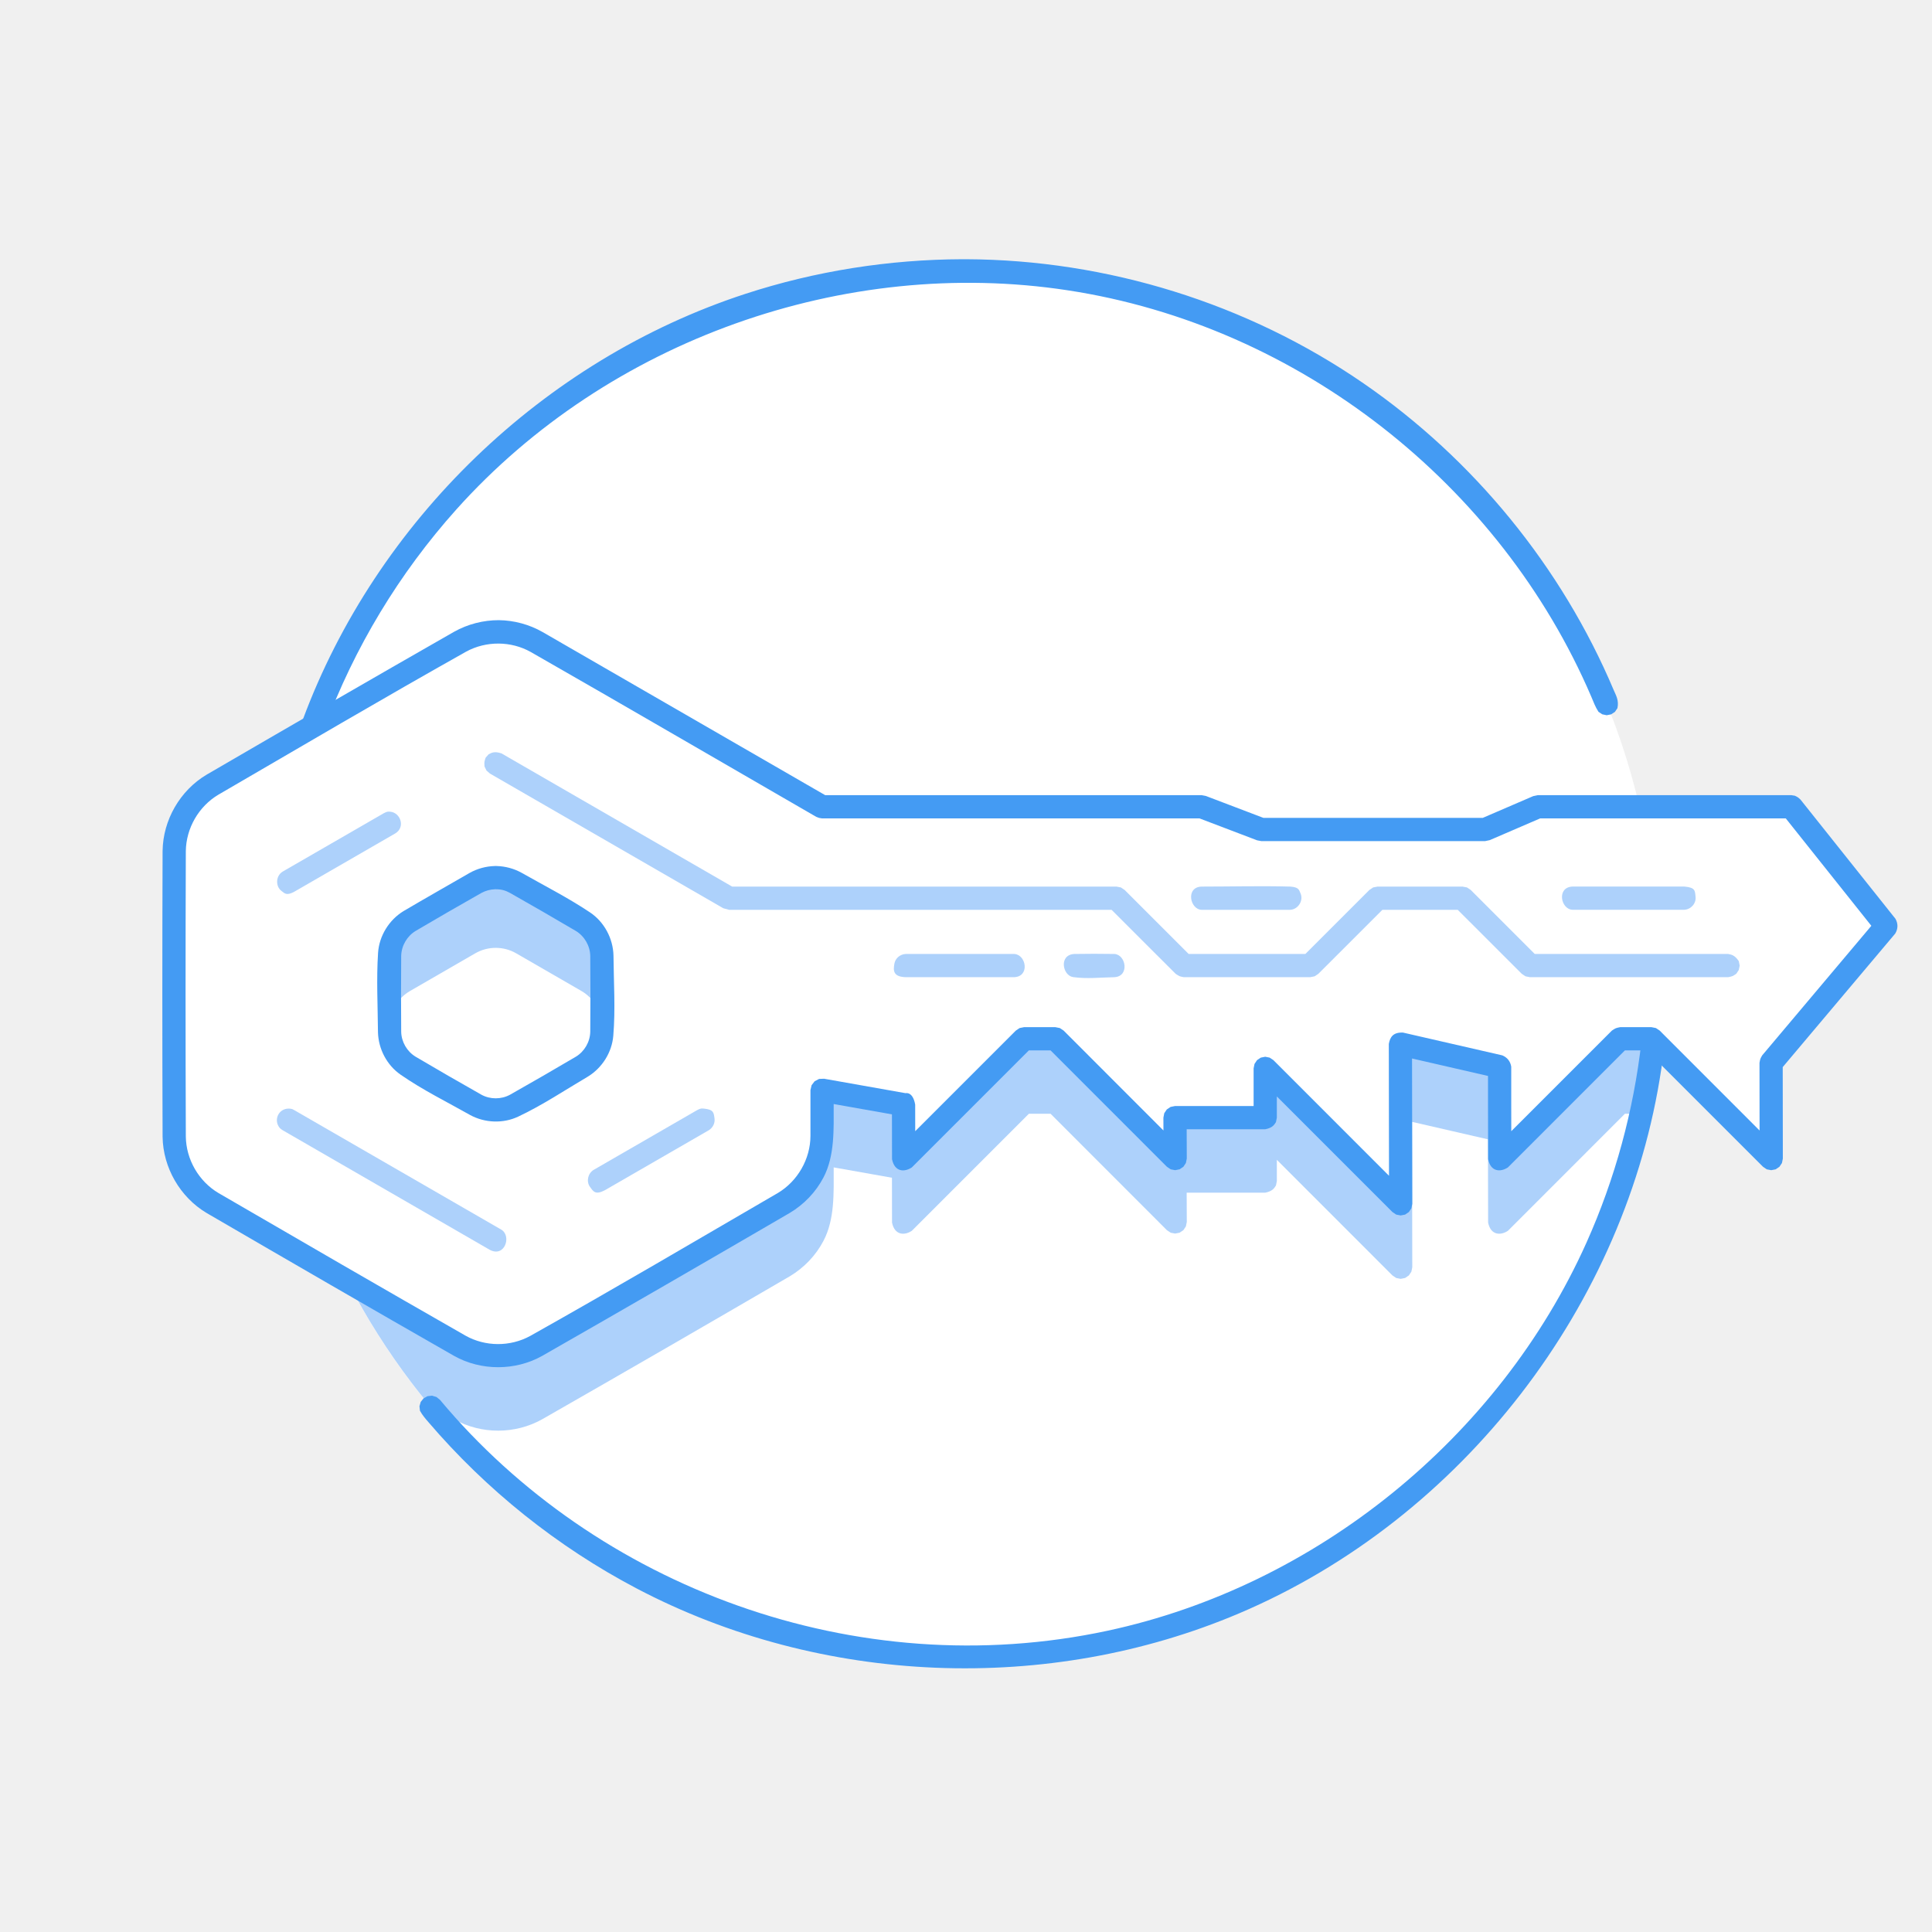
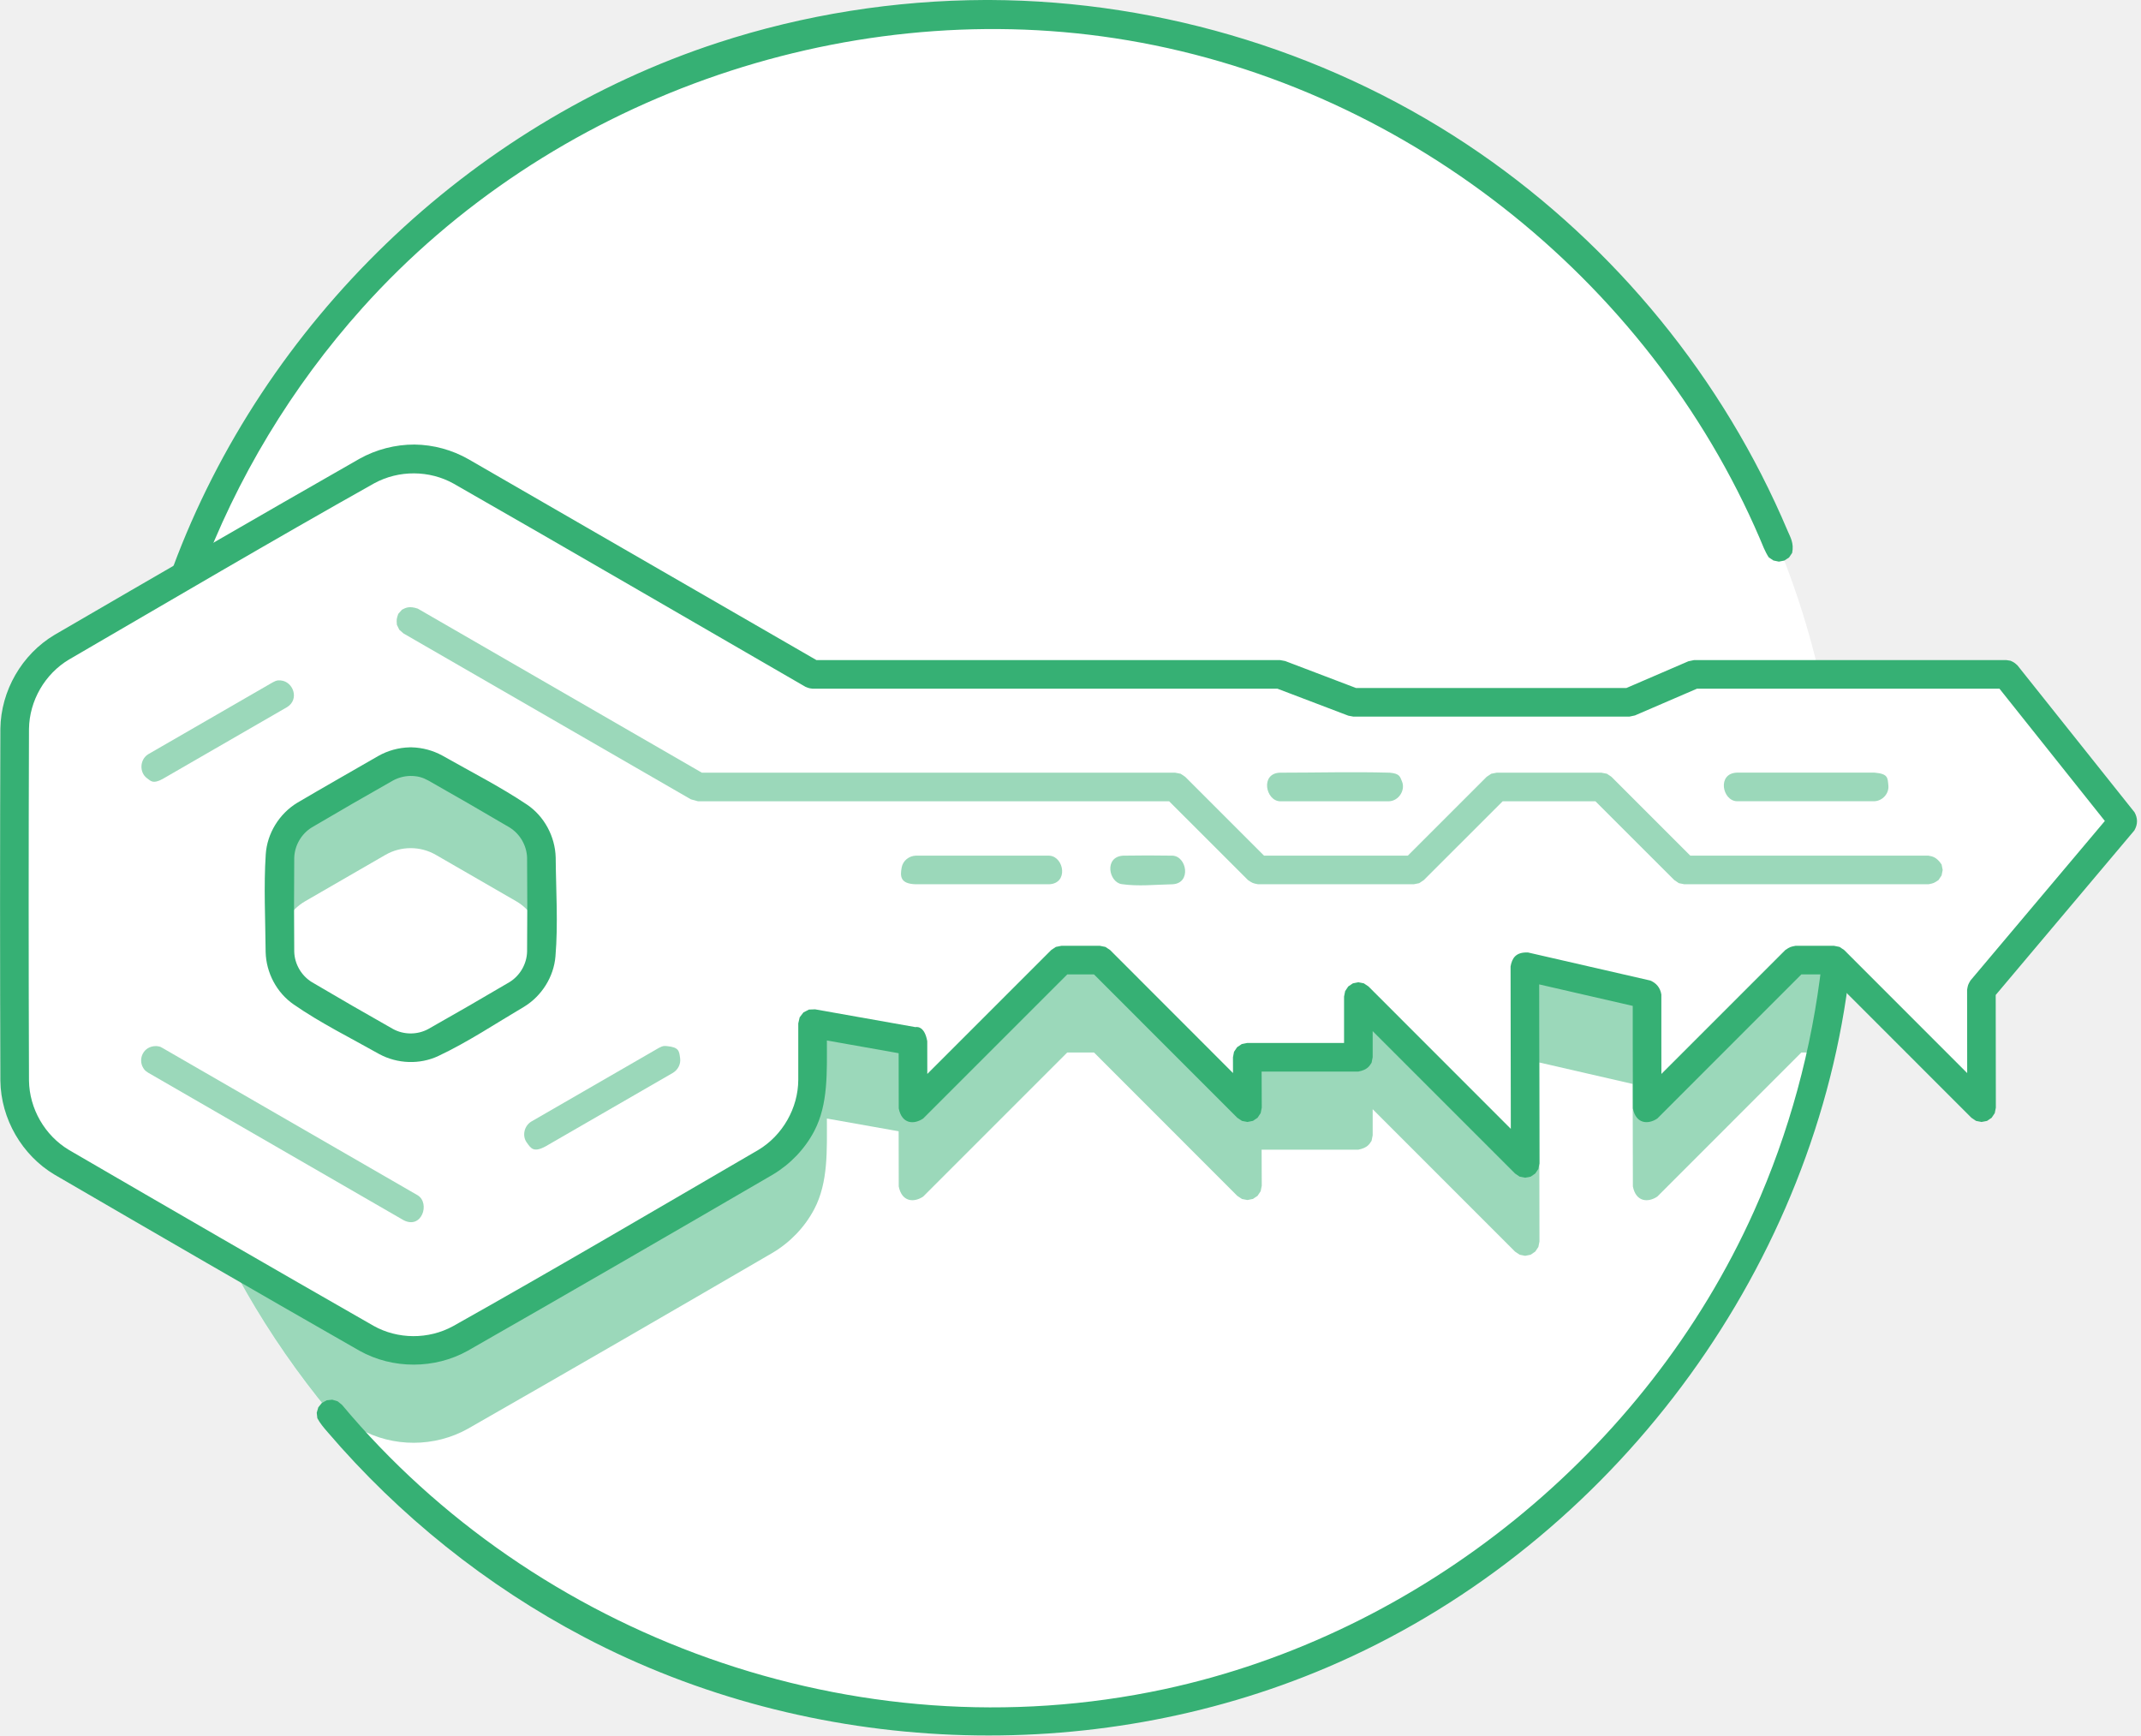
- <svg xmlns="http://www.w3.org/2000/svg" width="100%" height="100%" viewBox="0 0 499 499" version="1.1" xml:space="preserve" style="fill-rule:evenodd;clip-rule:evenodd;stroke-linejoin:round;stroke-miterlimit:1.414;">
-   <g transform="matrix(1,0,0,1,2161.61,-4048.22)">
-     <g transform="matrix(1,0,0,1,-6255.47,1233.85)">
-       <g transform="matrix(1,0,0,1,496.035,24.2777)">
+ <svg xmlns="http://www.w3.org/2000/svg" width="100%" height="100%" viewBox="0 0 449 364" version="1.1" xml:space="preserve" style="fill-rule:evenodd;clip-rule:evenodd;stroke-linejoin:round;stroke-miterlimit:1.414;">
+   <g transform="matrix(1,0,0,1,-1656.16,-459.491)">
+     <g transform="matrix(1,0,0,1,770.16,287.284)">
+       <g transform="matrix(1,0,0,1,-2753.74,-2684.84)">
        <g transform="matrix(1.2531,0,0,1.2531,-125.903,-723.876)">
          <circle cx="3170.33" cy="3002.95" r="142.903" style="fill:white;" />
        </g>
        <g>
          <g transform="matrix(1.38712,0,0,1.38712,-1405.1,-1179.48)">
            <path d="M3692.44,2981.18C3696.78,2978.67 3702.12,2978.67 3706.46,2981.18C3722.35,2990.35 3759.77,3011.95 3759.77,3011.95C3759.77,3011.95 3759.77,3055.16 3759.77,3073.51C3759.77,3078.52 3757.1,3083.15 3752.76,3085.65C3741.15,3092.35 3718.06,3105.68 3706.46,3112.39C3702.12,3114.89 3696.78,3114.89 3692.44,3112.39C3680.83,3105.68 3657.74,3092.35 3646.14,3085.65C3641.8,3083.15 3639.13,3078.52 3639.13,3073.51C3639.13,3060.11 3639.13,3033.45 3639.13,3020.05C3639.13,3015.04 3641.8,3010.41 3646.14,3007.91C3657.74,3001.21 3680.83,2987.88 3692.44,2981.18Z" style="fill:white;" />
          </g>
          <g transform="matrix(1.38712,0,0,1.38712,-1405.1,-1179.48)">
            <path d="M3692.44,2981.18C3696.78,2978.67 3702.12,2978.67 3706.46,2981.18C3722.35,2990.35 3759.77,3011.95 3759.77,3011.95C3759.77,3011.95 3759.77,3055.16 3759.77,3073.51C3759.77,3078.52 3757.1,3083.15 3752.76,3085.65C3741.15,3092.35 3718.06,3105.68 3706.46,3112.39C3702.12,3114.89 3696.78,3114.89 3692.44,3112.39C3680.83,3105.68 3657.74,3092.35 3646.14,3085.65C3641.8,3083.15 3639.13,3078.52 3639.13,3073.51C3639.13,3060.11 3639.13,3033.45 3639.13,3020.05C3639.13,3015.04 3641.8,3010.41 3646.14,3007.91C3657.74,3001.21 3680.83,2987.88 3692.44,2981.18Z" style="fill:white;" />
          </g>
-           <path d="M3673.63,2993.52C3687.44,2985.52 3701.27,2977.55 3715.12,2969.63C3718.64,2967.66 3722.67,2966.63 3726.67,2966.64C3730.63,2966.68 3734.57,2967.76 3738.01,2969.73L3810.96,3011.84L3908.19,3011.84L3909.26,3012.04L3924.13,3017.7L3980.81,3017.7L3993.82,3012.09L3995.01,3011.84L4023.84,3011.84C4025.2,3020.74 4025.91,3029.84 4025.91,3039.11C4025.91,3052.38 4024.46,3065.32 4021.72,3077.76L4017.51,3077.76L3987.3,3107.98C3985.37,3109.27 3982.83,3109.13 3982.18,3105.86L3982.15,3091.77L3982.15,3084.36L3962.53,3079.85L3962.59,3117.39L3962.36,3118.54L3961.71,3119.51L3960.74,3120.17L3959.59,3120.4L3958.44,3120.17L3957.47,3119.52L3927.61,3089.65L3927.61,3095.14L3927.38,3096.28C3926.94,3096.94 3926.56,3097.75 3924.61,3098.14L3904.32,3098.14L3904.35,3105.7L3904.12,3106.85L3903.47,3107.82L3902.5,3108.47L3901.35,3108.7L3900.2,3108.48L3899.22,3107.83L3869.17,3077.76L3863.56,3077.76L3833.34,3107.98C3831.41,3109.27 3828.88,3109.13 3828.22,3105.86L3828.2,3094.28L3813.15,3091.61C3813.15,3098.25 3813.46,3104.98 3810.51,3110.59C3808.53,3114.37 3805.48,3117.55 3801.79,3119.75C3780.52,3132.13 3759.22,3144.46 3737.85,3156.67C3730.94,3160.54 3722.18,3160.63 3715.12,3156.67C3712.97,3155.44 3710.81,3154.2 3708.66,3152.97C3683.12,3122.01 3667.77,3082.34 3667.77,3039.11C3667.77,3023.36 3669.81,3008.08 3673.63,2993.52Z" style="fill:rgb(173,209,251);" />
+           <path d="M3673.63,2993.52C3687.44,2985.52 3701.27,2977.55 3715.12,2969.63C3718.64,2967.66 3722.67,2966.63 3726.67,2966.64C3730.63,2966.68 3734.57,2967.76 3738.01,2969.73L3810.96,3011.84L3908.19,3011.84L3909.26,3012.04L3924.13,3017.7L3980.81,3017.7L3993.82,3012.09L3995.01,3011.84L4023.84,3011.84C4025.2,3020.74 4025.91,3029.84 4025.91,3039.11C4025.91,3052.38 4024.46,3065.32 4021.72,3077.76L4017.51,3077.76L3987.3,3107.98C3985.37,3109.27 3982.83,3109.13 3982.18,3105.86L3982.15,3091.77L3982.15,3084.36L3962.53,3079.85L3962.59,3117.39L3962.36,3118.54L3961.71,3119.51L3960.74,3120.17L3959.59,3120.4L3958.44,3120.17L3957.47,3119.52L3927.61,3089.65L3927.61,3095.14L3927.38,3096.28C3926.94,3096.94 3926.56,3097.75 3924.61,3098.14L3904.32,3098.14L3904.35,3105.7L3904.12,3106.85L3903.47,3107.82L3902.5,3108.47L3901.35,3108.7L3900.2,3108.48L3899.22,3107.83L3869.17,3077.76L3863.56,3077.76L3833.34,3107.98C3831.41,3109.27 3828.88,3109.13 3828.22,3105.86L3828.2,3094.28L3813.15,3091.61C3813.15,3098.25 3813.46,3104.98 3810.51,3110.59C3808.53,3114.37 3805.48,3117.55 3801.79,3119.75C3780.52,3132.13 3759.22,3144.46 3737.85,3156.67C3730.94,3160.54 3722.18,3160.63 3715.12,3156.67C3712.97,3155.44 3710.81,3154.2 3708.66,3152.97C3683.12,3122.01 3667.77,3082.34 3667.77,3039.11C3667.77,3023.36 3669.81,3008.08 3673.63,2993.52Z" style="fill:rgb(155,216,186);" />
          <path d="M3810.15,3071.66L3810.15,3083.51C3810.15,3090.67 3806.33,3097.29 3800.12,3100.88C3784.03,3110.17 3752.61,3128.31 3736.51,3137.6C3730.31,3141.19 3722.66,3141.19 3716.45,3137.6C3700.36,3128.31 3668.94,3110.17 3652.84,3100.88C3646.64,3097.29 3642.82,3090.67 3642.82,3083.51C3642.82,3064.92 3642.82,3028.64 3642.82,3010.05C3642.82,3002.89 3646.64,2996.27 3652.84,2992.68C3668.94,2983.39 3700.36,2965.25 3716.45,2955.96C3722.66,2952.37 3730.31,2952.37 3736.51,2955.96L3810.15,2998.47L3908.19,2998.47L3923.58,3004.33L3981.43,3004.33L3995.01,2998.47L4060.5,2998.47L4085.04,3029.27L4055.27,3064.6L4055.3,3089.33L4024.37,3058.39L4016.27,3058.39L3985.18,3089.49L3985.15,3075.39L3985.15,3065.6L3959.53,3059.72L3959.59,3101.03L3924.61,3066.03L3924.61,3078.76L3901.31,3078.76L3901.35,3089.33L3870.41,3058.39L3862.32,3058.39L3831.22,3089.49L3831.2,3075.39L3810.15,3071.66Z" style="fill:white;" />
-           <path d="M3698.45,3055.23L3698.45,3037.09C3698.45,3033.29 3700.47,3029.78 3703.76,3027.89C3708.6,3025.09 3715.71,3020.99 3720.55,3018.19C3723.84,3016.29 3727.89,3016.29 3731.17,3018.19C3736.01,3020.99 3743.12,3025.09 3747.97,3027.89C3751.25,3029.78 3753.28,3033.29 3753.28,3037.09L3753.28,3055.23C3753.28,3051.43 3751.25,3047.92 3747.97,3046.03C3743.12,3043.23 3736.01,3039.13 3731.17,3036.33C3727.89,3034.43 3723.84,3034.43 3720.55,3036.33C3715.71,3039.13 3708.6,3043.23 3703.76,3046.03C3700.47,3047.92 3698.45,3051.43 3698.45,3055.23Z" style="fill:rgb(173,209,251);" />
+           <path d="M3698.45,3055.23L3698.45,3037.09C3698.45,3033.29 3700.47,3029.78 3703.76,3027.89C3708.6,3025.09 3715.71,3020.99 3720.55,3018.19C3723.84,3016.29 3727.89,3016.29 3731.17,3018.19C3736.01,3020.99 3743.12,3025.09 3747.97,3027.89C3751.25,3029.78 3753.28,3033.29 3753.28,3037.09L3753.28,3055.23C3753.28,3051.43 3751.25,3047.92 3747.97,3046.03C3743.12,3043.23 3736.01,3039.13 3731.17,3036.33C3727.89,3034.43 3723.84,3034.43 3720.55,3036.33C3715.71,3039.13 3708.6,3043.23 3703.76,3046.03C3700.47,3047.92 3698.45,3051.43 3698.45,3055.23Z" style="fill:rgb(155,216,186);" />
          <g transform="matrix(1.2531,0,0,1.2531,-125.903,-723.876)">
            <path d="M3170.8,2857.65C3215.27,2857.85 3259.19,2879.64 3286.22,2915.34C3313.56,2951.44 3322.8,3000.61 3309.48,3044.85C3297.17,3085.75 3265.89,3120.44 3226.46,3136.99C3184.53,3154.58 3134.25,3151.05 3095.01,3127.19C3048.68,3099.03 3019.87,3044.41 3025.83,2987.64C3031.65,2932.23 3071.63,2881.84 3126.29,2864.45C3140.66,2859.88 3155.66,2857.63 3170.8,2857.65ZM3169.88,2862.44C3126.33,2862.64 3083.41,2884.16 3057.25,2919.58C3031.81,2954.01 3023.21,3000.34 3035.39,3042.23C3047.02,3082.18 3077.36,3116.34 3116.06,3132.57C3157.62,3150.01 3207.35,3145.96 3245.68,3121.53C3284.83,3096.59 3310.39,3051.7 3310.83,3004.31C3311.26,2958.43 3287.99,2913.23 3249.57,2886.92C3226.71,2871.27 3199.55,2862.67 3171.24,2862.44C3170.78,2862.44 3170.33,2862.44 3169.88,2862.44Z" style="fill:none;" />
          </g>
          <g transform="matrix(1.38712,0,0,1.38712,-1405.1,-1179.48)">
-             <path d="M3699.58,2977.14C3702.36,2977.17 3705.12,2977.92 3707.53,2979.3L3760.85,3010.08C3761.87,3010.78 3761.87,3011.2 3761.93,3011.95C3761.93,3032.52 3762,3053.08 3761.93,3073.65C3761.86,3079.23 3758.78,3084.59 3753.96,3087.45C3738.48,3096.47 3722.97,3105.44 3707.42,3114.32C3702.57,3117.05 3696.37,3117.07 3691.48,3114.32C3675.93,3105.44 3660.42,3096.47 3644.94,3087.45C3640.16,3084.61 3637.04,3079.26 3636.97,3073.65C3636.9,3055.74 3636.9,3037.82 3636.97,3019.91C3637.04,3014.35 3640.11,3008.97 3644.94,3006.1C3660.42,2997.09 3675.94,2988.15 3691.48,2979.24C3693.95,2977.85 3696.76,2977.12 3699.58,2977.14ZM3699.35,2981.46C3697.35,2981.48 3695.36,2982.02 3693.61,2983C3678.09,2991.9 3662.59,3000.83 3647.13,3009.83C3643.64,3011.91 3641.35,3015.8 3641.29,3019.95C3641.23,3037.87 3641.07,3055.79 3641.29,3073.71C3641.38,3077.75 3643.65,3081.65 3647.13,3083.73C3662.59,3092.73 3678.08,3101.69 3693.61,3110.56C3697.16,3112.56 3701.72,3112.57 3705.29,3110.56C3720.82,3101.69 3736.3,3092.73 3751.76,3083.73C3755.28,3081.64 3757.55,3077.69 3757.6,3073.61C3757.6,3073.61 3757.61,3013.2 3757.61,3013.2C3740.17,3003.14 3722.76,2993.02 3705.29,2983C3703.48,2981.99 3701.43,2981.45 3699.35,2981.46Z" style="fill:none;" />
+             <path d="M3699.58,2977.14C3702.36,2977.17 3705.12,2977.92 3707.53,2979.3L3760.85,3010.08C3761.87,3010.78 3761.87,3011.2 3761.93,3011.95C3761.93,3032.52 3762,3053.08 3761.93,3073.65C3761.86,3079.23 3758.78,3084.59 3753.96,3087.45C3738.48,3096.47 3722.97,3105.44 3707.42,3114.32C3702.57,3117.05 3696.37,3117.07 3691.48,3114.32C3675.93,3105.44 3660.42,3096.47 3644.94,3087.45C3640.16,3084.61 3637.04,3079.26 3636.97,3073.65C3636.9,3055.74 3636.9,3037.82 3636.97,3019.91C3637.04,3014.35 3640.11,3008.97 3644.94,3006.1C3660.42,2997.09 3675.94,2988.15 3691.48,2979.24C3693.95,2977.85 3696.76,2977.12 3699.58,2977.14ZM3699.35,2981.46C3697.35,2981.48 3695.36,2982.02 3693.61,2983C3678.09,2991.9 3662.59,3000.83 3647.13,3009.83C3643.64,3011.91 3641.35,3015.8 3641.29,3019.95C3641.23,3037.87 3641.07,3055.79 3641.29,3073.71C3641.38,3077.75 3643.65,3081.65 3647.13,3083.73C3662.59,3092.73 3678.08,3101.69 3693.61,3110.56C3697.16,3112.56 3701.72,3112.57 3705.29,3110.56C3720.82,3101.69 3736.3,3092.73 3751.76,3083.73C3755.28,3081.64 3757.55,3077.69 3757.6,3073.61L3757.61,3013.2C3740.17,3003.14 3722.76,2993.02 3705.29,2983C3703.48,2981.99 3701.43,2981.45 3699.35,2981.46Z" style="fill:none;" />
          </g>
          <g transform="matrix(1.38712,0,0,1.38712,-1405.1,-1179.48)">
-             <path d="M3699.58,2977.14C3702.36,2977.17 3705.12,2977.92 3707.53,2979.3L3760.85,3010.08C3761.87,3010.78 3761.87,3011.2 3761.93,3011.95C3761.93,3032.52 3762,3053.08 3761.93,3073.65C3761.86,3079.23 3758.78,3084.59 3753.96,3087.45C3738.48,3096.47 3722.97,3105.44 3707.42,3114.32C3702.57,3117.05 3696.37,3117.07 3691.48,3114.32C3675.93,3105.44 3660.42,3096.47 3644.94,3087.45C3640.16,3084.61 3637.04,3079.26 3636.97,3073.65C3636.9,3055.74 3636.9,3037.82 3636.97,3019.91C3637.04,3014.35 3640.11,3008.97 3644.94,3006.1C3660.42,2997.09 3675.94,2988.15 3691.48,2979.24C3693.95,2977.85 3696.76,2977.12 3699.58,2977.14ZM3699.35,2981.46C3697.35,2981.48 3695.36,2982.02 3693.61,2983C3678.09,2991.9 3662.59,3000.83 3647.13,3009.83C3643.64,3011.91 3641.35,3015.8 3641.29,3019.95C3641.23,3037.87 3641.07,3055.79 3641.29,3073.71C3641.38,3077.75 3643.65,3081.65 3647.13,3083.73C3662.59,3092.73 3678.08,3101.69 3693.61,3110.56C3697.16,3112.56 3701.72,3112.57 3705.29,3110.56C3720.82,3101.69 3736.3,3092.73 3751.76,3083.73C3755.28,3081.64 3757.55,3077.69 3757.6,3073.61C3757.6,3073.61 3757.61,3013.2 3757.61,3013.2C3740.17,3003.14 3722.76,2993.02 3705.29,2983C3703.48,2981.99 3701.43,2981.45 3699.35,2981.46Z" style="fill:none;" />
+             <path d="M3699.58,2977.14C3702.36,2977.17 3705.12,2977.92 3707.53,2979.3L3760.85,3010.08C3761.87,3010.78 3761.87,3011.2 3761.93,3011.95C3761.93,3032.52 3762,3053.08 3761.93,3073.65C3761.86,3079.23 3758.78,3084.59 3753.96,3087.45C3738.48,3096.47 3722.97,3105.44 3707.42,3114.32C3702.57,3117.05 3696.37,3117.07 3691.48,3114.32C3675.93,3105.44 3660.42,3096.47 3644.94,3087.45C3640.16,3084.61 3637.04,3079.26 3636.97,3073.65C3636.9,3055.74 3636.9,3037.82 3636.97,3019.91C3637.04,3014.35 3640.11,3008.97 3644.94,3006.1C3660.42,2997.09 3675.94,2988.15 3691.48,2979.24C3693.95,2977.85 3696.76,2977.12 3699.58,2977.14ZM3699.35,2981.46C3697.35,2981.48 3695.36,2982.02 3693.61,2983C3678.09,2991.9 3662.59,3000.83 3647.13,3009.83C3643.64,3011.91 3641.35,3015.8 3641.29,3019.95C3641.23,3037.87 3641.07,3055.79 3641.29,3073.71C3641.38,3077.75 3643.65,3081.65 3647.13,3083.73C3662.59,3092.73 3678.08,3101.69 3693.61,3110.56C3697.16,3112.56 3701.72,3112.57 3705.29,3110.56C3720.82,3101.69 3736.3,3092.73 3751.76,3083.73C3755.28,3081.64 3757.55,3077.69 3757.6,3073.61L3757.61,3013.2C3740.17,3003.14 3722.76,2993.02 3705.29,2983C3703.48,2981.99 3701.43,2981.45 3699.35,2981.46Z" style="fill:none;" />
          </g>
          <path d="M3726.67,2950.27C3730.64,2950.32 3734.57,2951.39 3738.01,2953.36L3810.96,2995.47L3908.19,2995.47L3909.26,2995.67L3924.13,3001.33L3980.81,3001.33L3993.82,2995.72L3995.01,2995.47L4060.5,2995.47L4061.39,2995.61C4062.19,2995.99 4062.19,2996 4062.85,2996.6L4087.39,3027.4C4088.05,3028.6 4088.11,3029.88 4087.34,3031.2L4058.27,3065.7L4058.3,3089.33L4058.07,3090.48L4057.42,3091.45L4056.45,3092.11L4055.3,3092.33L4054.15,3092.11L4053.18,3091.45L4023.12,3061.39L4017.51,3061.39L3987.3,3091.61C3985.37,3092.9 3982.83,3092.76 3982.18,3089.49L3982.15,3075.4L3982.15,3067.99L3962.53,3063.48L3962.59,3101.02L3962.36,3102.17L3961.71,3103.14L3960.74,3103.8L3959.59,3104.02L3958.44,3103.8L3957.47,3103.14L3927.61,3073.28L3927.61,3078.76L3927.38,3079.91C3926.94,3080.57 3926.56,3081.38 3924.61,3081.76L3904.32,3081.76L3904.35,3089.32L3904.12,3090.47L3903.47,3091.45L3902.5,3092.1L3901.35,3092.33L3900.2,3092.11L3899.22,3091.45L3869.17,3061.39L3863.56,3061.39L3833.34,3091.61C3831.43,3092.89 3828.89,3092.82 3828.22,3089.49L3828.2,3077.91L3813.15,3075.24C3813.15,3081.88 3813.45,3088.61 3810.51,3094.22C3808.53,3098 3805.48,3101.18 3801.79,3103.38C3780.52,3115.76 3759.22,3128.09 3737.85,3140.3C3730.94,3144.17 3722.09,3144.21 3715.12,3140.3C3693.75,3128.09 3672.45,3115.76 3651.18,3103.38C3644.35,3099.31 3639.93,3091.68 3639.82,3083.7C3639.73,3059.09 3639.73,3034.47 3639.82,3009.86C3639.93,3001.9 3644.31,2994.27 3651.18,2990.18C3672.45,2977.8 3693.75,2965.47 3715.12,2953.26C3718.64,2951.29 3722.67,2950.26 3726.67,2950.27ZM3872.54,3056.27L3898.32,3082.07L3898.31,3078.77L3898.53,3077.62L3899.18,3076.65L3900.16,3075.99L3901.31,3075.76L3921.61,3075.76L3921.61,3066.03L3921.84,3064.89L3922.49,3063.91L3923.46,3063.26L3924.61,3063.03L3925.76,3063.26L3926.73,3063.91L3956.58,3093.77L3956.53,3059.72C3956.84,3058.01 3957.59,3056.67 3960.2,3056.79L3985.83,3062.67C3987.07,3063.19 3987.91,3064.14 3988.15,3065.6L3988.15,3075.39L3988.16,3082.26L4014.15,3056.27C4015.12,3055.63 4015.13,3055.62 4016.27,3055.39L4024.37,3055.39L4025.52,3055.62L4026.49,3056.27L4052.29,3082.08L4052.27,3064.61C4052.45,3063.58 4052.45,3063.57 4052.97,3062.67L4081.16,3029.21L4059.06,3001.47L3995.62,3001.47L3982.61,3007.08L3981.43,3007.33L3923.58,3007.33L3922.51,3007.13L3907.64,3001.47L3810.15,3001.47C3809.38,3001.37 3809.38,3001.37 3808.65,3001.07C3784.07,2986.88 3759.54,2972.57 3734.89,2958.48C3729.83,2955.64 3723.39,2955.57 3718.2,2958.41C3696.73,2970.47 3675.51,2982.97 3654.22,2995.35C3649.15,2998.37 3645.9,3003.99 3645.82,3009.91C3645.73,3034.49 3645.73,3059.07 3645.82,3083.65C3645.9,3089.55 3649.14,3095.18 3654.22,3098.21C3675.47,3110.57 3696.74,3122.88 3718.08,3135.08C3723.14,3137.92 3729.58,3137.99 3734.77,3135.14C3756.24,3123.09 3777.46,3110.59 3798.75,3098.21C3803.84,3095.17 3807.13,3089.44 3807.15,3083.5L3807.15,3071.66L3807.44,3070.39L3808.23,3069.36L3809.38,3068.76L3810.68,3068.71L3831.72,3072.44C3831.72,3072.44 3833.59,3071.92 3834.2,3075.39L3834.21,3082.26L3860.2,3056.27L3861.17,3055.62L3862.32,3055.39L3870.41,3055.39L3871.56,3055.62C3871.89,3055.84 3872.21,3056.06 3872.54,3056.27Z" style="fill:none;" />
-           <path d="M3726.67,2950.27C3730.64,2950.32 3734.57,2951.39 3738.01,2953.36L3810.96,2995.47L3908.19,2995.47L3909.26,2995.67L3924.13,3001.33L3980.81,3001.33L3993.82,2995.72L3995.01,2995.47L4060.5,2995.47L4061.39,2995.61C4062.19,2995.99 4062.19,2996 4062.85,2996.6L4087.39,3027.4C4088.05,3028.6 4088.11,3029.88 4087.34,3031.2L4058.27,3065.7L4058.3,3089.33L4058.07,3090.48L4057.42,3091.45L4056.45,3092.11L4055.3,3092.33L4054.15,3092.11L4053.18,3091.45L4023.12,3061.39L4017.51,3061.39L3987.3,3091.61C3985.37,3092.9 3982.83,3092.76 3982.18,3089.49L3982.15,3075.4L3982.15,3067.99L3962.53,3063.48L3962.59,3101.02L3962.36,3102.17L3961.71,3103.14L3960.74,3103.8L3959.59,3104.02L3958.44,3103.8L3957.47,3103.14L3927.61,3073.28L3927.61,3078.76L3927.38,3079.91C3926.94,3080.57 3926.56,3081.38 3924.61,3081.76L3904.32,3081.76L3904.35,3089.32L3904.12,3090.47L3903.47,3091.45L3902.5,3092.1L3901.35,3092.33L3900.2,3092.11L3899.22,3091.45L3869.17,3061.39L3863.56,3061.39L3833.34,3091.61C3831.43,3092.89 3828.89,3092.82 3828.22,3089.49L3828.2,3077.91L3813.15,3075.24C3813.15,3081.88 3813.45,3088.61 3810.51,3094.22C3808.53,3098 3805.48,3101.18 3801.79,3103.38C3780.52,3115.76 3759.22,3128.09 3737.85,3140.3C3730.94,3144.17 3722.09,3144.21 3715.12,3140.3C3693.75,3128.09 3672.45,3115.76 3651.18,3103.38C3644.35,3099.31 3639.93,3091.68 3639.82,3083.7C3639.73,3059.09 3639.73,3034.47 3639.82,3009.86C3639.93,3001.9 3644.31,2994.27 3651.18,2990.18C3672.45,2977.8 3693.75,2965.47 3715.12,2953.26C3718.64,2951.29 3722.67,2950.26 3726.67,2950.27ZM3872.54,3056.27L3898.32,3082.07L3898.31,3078.77L3898.53,3077.62L3899.18,3076.65L3900.16,3075.99L3901.31,3075.76L3921.61,3075.76L3921.61,3066.03L3921.84,3064.89L3922.49,3063.91L3923.46,3063.26L3924.61,3063.03L3925.76,3063.26L3926.73,3063.91L3956.58,3093.77L3956.53,3059.72C3956.84,3058.01 3957.59,3056.67 3960.2,3056.79L3985.83,3062.67C3987.07,3063.19 3987.91,3064.14 3988.15,3065.6L3988.15,3075.39L3988.16,3082.26L4014.15,3056.27C4015.12,3055.63 4015.13,3055.62 4016.27,3055.39L4024.37,3055.39L4025.52,3055.62L4026.49,3056.27L4052.29,3082.08L4052.27,3064.61C4052.45,3063.58 4052.45,3063.57 4052.97,3062.67L4081.16,3029.21L4059.06,3001.47L3995.62,3001.47L3982.61,3007.08L3981.43,3007.33L3923.58,3007.33L3922.51,3007.13L3907.64,3001.47L3810.15,3001.47C3809.38,3001.37 3809.38,3001.37 3808.65,3001.07C3784.07,2986.88 3759.54,2972.57 3734.89,2958.48C3729.83,2955.64 3723.39,2955.57 3718.2,2958.41C3696.73,2970.47 3675.51,2982.97 3654.22,2995.35C3649.15,2998.37 3645.9,3003.99 3645.82,3009.91C3645.73,3034.49 3645.73,3059.07 3645.82,3083.65C3645.9,3089.55 3649.14,3095.18 3654.22,3098.21C3675.47,3110.57 3696.74,3122.88 3718.08,3135.08C3723.14,3137.92 3729.58,3137.99 3734.77,3135.14C3756.24,3123.09 3777.46,3110.59 3798.75,3098.21C3803.84,3095.17 3807.13,3089.44 3807.15,3083.5L3807.15,3071.66L3807.44,3070.39L3808.23,3069.36L3809.38,3068.76L3810.68,3068.71L3831.72,3072.44C3831.72,3072.44 3833.59,3071.92 3834.2,3075.39L3834.21,3082.26L3860.2,3056.27L3861.17,3055.62L3862.32,3055.39L3870.41,3055.39L3871.56,3055.62C3871.89,3055.84 3872.21,3056.06 3872.54,3056.27Z" style="fill:rgb(68,155,243);fill-rule:nonzero;" />
+           <path d="M3726.67,2950.27C3730.64,2950.32 3734.57,2951.39 3738.01,2953.36L3810.96,2995.47L3908.19,2995.47L3909.26,2995.67L3924.13,3001.33L3980.81,3001.33L3993.82,2995.72L3995.01,2995.47L4060.5,2995.47L4061.39,2995.61C4062.19,2995.99 4062.19,2996 4062.85,2996.6L4087.39,3027.4C4088.05,3028.6 4088.11,3029.88 4087.34,3031.2L4058.27,3065.7L4058.3,3089.33L4058.07,3090.48L4057.42,3091.45L4056.45,3092.11L4055.3,3092.33L4054.15,3092.11L4053.18,3091.45L4023.12,3061.39L4017.51,3061.39L3987.3,3091.61C3985.37,3092.9 3982.83,3092.76 3982.18,3089.49L3982.15,3075.4L3982.15,3067.99L3962.53,3063.48L3962.59,3101.02L3962.36,3102.17L3961.71,3103.14L3960.74,3103.8L3959.59,3104.02L3958.44,3103.8L3957.47,3103.14L3927.61,3073.28L3927.61,3078.76L3927.38,3079.91C3926.94,3080.57 3926.56,3081.38 3924.61,3081.76L3904.32,3081.76L3904.35,3089.32L3904.12,3090.47L3903.47,3091.45L3902.5,3092.1L3901.35,3092.33L3900.2,3092.11L3899.22,3091.45L3869.17,3061.39L3863.56,3061.39L3833.34,3091.61C3831.43,3092.89 3828.89,3092.82 3828.22,3089.49L3828.2,3077.91L3813.15,3075.24C3813.15,3081.88 3813.45,3088.61 3810.51,3094.22C3808.53,3098 3805.48,3101.18 3801.79,3103.38C3780.52,3115.76 3759.22,3128.09 3737.85,3140.3C3730.94,3144.17 3722.09,3144.21 3715.12,3140.3C3693.75,3128.09 3672.45,3115.76 3651.18,3103.38C3644.35,3099.31 3639.93,3091.68 3639.82,3083.7C3639.73,3059.09 3639.73,3034.47 3639.82,3009.86C3639.93,3001.9 3644.31,2994.27 3651.18,2990.18C3672.45,2977.8 3693.75,2965.47 3715.12,2953.26C3718.64,2951.29 3722.67,2950.26 3726.67,2950.27ZM3872.54,3056.27L3898.32,3082.07L3898.31,3078.77L3898.53,3077.62L3899.18,3076.65L3900.16,3075.99L3901.31,3075.76L3921.61,3075.76L3921.61,3066.03L3921.84,3064.89L3922.49,3063.91L3923.46,3063.26L3924.61,3063.03L3925.76,3063.26L3926.73,3063.91L3956.58,3093.77L3956.53,3059.72C3956.84,3058.01 3957.59,3056.67 3960.2,3056.79L3985.83,3062.67C3987.07,3063.19 3987.91,3064.14 3988.15,3065.6L3988.15,3075.39L3988.16,3082.26L4014.15,3056.27C4015.12,3055.63 4015.13,3055.62 4016.27,3055.39L4024.37,3055.39L4025.52,3055.62L4026.49,3056.27L4052.29,3082.08L4052.27,3064.61C4052.45,3063.58 4052.45,3063.57 4052.97,3062.67L4081.16,3029.21L4059.06,3001.47L3995.62,3001.47L3982.61,3007.08L3981.43,3007.33L3923.58,3007.33L3922.51,3007.13L3907.64,3001.47L3810.15,3001.47C3809.38,3001.37 3809.38,3001.37 3808.65,3001.07C3784.07,2986.88 3759.54,2972.57 3734.89,2958.48C3729.83,2955.64 3723.39,2955.57 3718.2,2958.41C3696.73,2970.47 3675.51,2982.97 3654.22,2995.35C3649.15,2998.37 3645.9,3003.99 3645.82,3009.91C3645.73,3034.49 3645.73,3059.07 3645.82,3083.65C3645.9,3089.55 3649.14,3095.18 3654.22,3098.21C3675.47,3110.57 3696.74,3122.88 3718.08,3135.08C3723.14,3137.92 3729.58,3137.99 3734.77,3135.14C3756.24,3123.09 3777.46,3110.59 3798.75,3098.21C3803.84,3095.17 3807.13,3089.44 3807.15,3083.5L3807.15,3071.66L3807.44,3070.39L3808.23,3069.36L3809.38,3068.76L3810.68,3068.71L3831.72,3072.44C3831.72,3072.44 3833.59,3071.92 3834.2,3075.39L3834.21,3082.26L3860.2,3056.27L3861.17,3055.62L3862.32,3055.39L3870.41,3055.39L3871.56,3055.62C3871.89,3055.84 3872.21,3056.06 3872.54,3056.27Z" style="fill:rgb(54,176,116);fill-rule:nonzero;" />
          <g transform="matrix(1,0,0,1,-64.572,110.818)">
-             <path d="M3737.23,2965.61C3738.05,2965.74 3737.84,2965.7 3738.4,2966L3791.93,2996.9C3794.56,2998.57 3792.76,3004.1 3788.93,3002.1L3735.4,2971.19C3734.72,2970.76 3734.58,2970.55 3734.34,2970.16C3733.23,2968.35 3734.33,2965.63 3736.98,2965.6C3737.06,2965.6 3737.15,2965.61 3737.23,2965.61Z" style="fill:rgb(173,209,251);fill-rule:nonzero;" />
+             <path d="M3737.23,2965.61C3738.05,2965.74 3737.84,2965.7 3738.4,2966L3791.93,2996.9C3794.56,2998.57 3792.76,3004.1 3788.93,3002.1L3735.4,2971.19C3734.72,2970.76 3734.58,2970.55 3734.34,2970.16C3733.23,2968.35 3734.33,2965.63 3736.98,2965.6C3737.06,2965.6 3737.15,2965.61 3737.23,2965.61Z" style="fill:rgb(155,216,186);fill-rule:nonzero;" />
          </g>
          <g transform="matrix(1,0,0,-1,-11.0362,6078.91)">
-             <path d="M3790.64,3002.49C3793.24,3002.24 3793.2,3001.41 3793.41,2999.92C3793.57,2998.74 3792.98,2997.55 3791.93,2996.9L3765.17,2981.45C3762.63,2980.09 3762.1,2981.07 3761.21,2982.32C3760.26,2983.68 3760.69,2985.73 3762.17,2986.65L3788.93,3002.1C3789.86,3002.6 3790.04,3002.52 3790.64,3002.49Z" style="fill:rgb(173,209,251);fill-rule:nonzero;" />
+             <path d="M3790.64,3002.49C3793.24,3002.24 3793.2,3001.41 3793.41,2999.92C3793.57,2998.74 3792.98,2997.55 3791.93,2996.9L3765.17,2981.45C3762.63,2980.09 3762.1,2981.07 3761.21,2982.32C3760.26,2983.68 3760.69,2985.73 3762.17,2986.65L3788.93,3002.1C3789.86,3002.6 3790.04,3002.52 3790.64,3002.49Z" style="fill:rgb(155,216,186);fill-rule:nonzero;" />
          </g>
          <g transform="matrix(1,0,0,-1,-65.2195,5986.78)">
-             <path d="M3763.84,2987.04C3766.46,2986.81 3767.81,2983.08 3765.17,2981.45L3739.05,2966.37C3737.03,2965.28 3736.59,2965.94 3735.76,2966.56C3734.18,2967.73 3734.22,2970.44 3736.05,2971.57L3762.17,2986.65C3763.07,2987.13 3763.25,2987.06 3763.84,2987.04Z" style="fill:rgb(173,209,251);fill-rule:nonzero;" />
+             <path d="M3763.84,2987.04C3766.46,2986.81 3767.81,2983.08 3765.17,2981.45L3739.05,2966.37C3737.03,2965.28 3736.59,2965.94 3735.76,2966.56C3734.18,2967.73 3734.22,2970.44 3736.05,2971.57L3762.17,2986.65C3763.07,2987.13 3763.25,2987.06 3763.84,2987.04Z" style="fill:rgb(155,216,186);fill-rule:nonzero;" />
          </g>
          <g transform="matrix(1,0,0,1,0,7.23325)">
-             <path d="M3977.69,3012.72L3994.22,3029.25L4044.15,3029.25C4044.93,3029.41 4045.81,3029.45 4046.92,3031.1L4047.15,3032.25L4046.92,3033.4L4046.27,3034.37C4045.3,3035.02 4045.29,3035.03 4044.15,3035.25L3992.98,3035.25L3991.83,3035.02L3990.86,3034.37L3974.33,3017.85L3954.87,3017.85L3938.34,3034.37L3937.37,3035.02L3936.22,3035.25L3903.58,3035.25C3902.44,3035.03 3902.43,3035.02 3901.46,3034.37L3884.93,3017.85L3786.13,3017.85L3784.63,3017.44L3724.36,2982.65L3723.48,2981.88L3722.97,2980.83C3722.89,2979.66 3722.89,2979.65 3723.26,2978.55L3724.04,2977.67C3724.75,2977.32 3725.48,2976.81 3727.36,2977.45L3786.93,3011.85L3886.18,3011.85L3887.33,3012.07L3888.3,3012.72L3904.83,3029.25L3934.98,3029.25L3951.51,3012.72L3952.48,3012.07L3953.63,3011.85L3975.57,3011.85L3976.72,3012.07C3977.04,3012.29 3977.37,3012.51 3977.69,3012.72Z" style="fill:rgb(173,209,251);fill-rule:nonzero;" />
+             <path d="M3977.69,3012.72L3994.22,3029.25L4044.15,3029.25C4044.93,3029.41 4045.81,3029.45 4046.92,3031.1L4047.15,3032.25L4046.92,3033.4L4046.27,3034.37C4045.3,3035.02 4045.29,3035.03 4044.15,3035.25L3992.98,3035.25L3991.83,3035.02L3990.86,3034.37L3974.33,3017.85L3954.87,3017.85L3938.34,3034.37L3937.37,3035.02L3936.22,3035.25L3903.58,3035.25C3902.44,3035.03 3902.43,3035.02 3901.46,3034.37L3884.93,3017.85L3786.13,3017.85L3784.63,3017.44L3724.36,2982.65L3723.48,2981.88L3722.97,2980.83C3722.89,2979.66 3722.89,2979.65 3723.26,2978.55L3724.04,2977.67C3724.75,2977.32 3725.48,2976.81 3727.36,2977.45L3786.93,3011.85L3886.18,3011.85L3887.33,3012.07L3888.3,3012.72L3904.83,3029.25L3934.98,3029.25L3951.51,3012.72L3952.48,3012.07L3953.63,3011.85L3975.57,3011.85L3976.72,3012.07C3977.04,3012.29 3977.37,3012.51 3977.69,3012.72Z" style="fill:rgb(155,216,186);fill-rule:nonzero;" />
          </g>
          <g transform="matrix(1,0,0,1,0,7.23325)">
-             <path d="M4032.96,3011.85C4035.69,3012.1 4035.61,3012.9 4035.76,3014.57C4035.92,3016.22 4034.53,3017.79 4032.78,3017.84L4004.01,3017.84C4000.91,3017.75 3999.8,3011.97 4004.01,3011.84L4032.78,3011.84C4032.84,3011.85 4032.9,3011.85 4032.96,3011.85Z" style="fill:rgb(173,209,251);fill-rule:nonzero;" />
+             <path d="M4032.96,3011.85C4035.69,3012.1 4035.61,3012.9 4035.76,3014.57C4035.92,3016.22 4034.53,3017.79 4032.78,3017.84L4004.01,3017.84C4000.91,3017.75 3999.8,3011.97 4004.01,3011.84L4032.78,3011.84C4032.84,3011.85 4032.9,3011.85 4032.96,3011.85Z" style="fill:rgb(155,216,186);fill-rule:nonzero;" />
          </g>
          <g transform="matrix(1,0,0,1,0,7.23325)">
-             <path d="M3931.16,3011.85C3933.34,3012.03 3933.34,3012.73 3933.74,3013.64C3934.53,3015.44 3933.13,3017.79 3930.99,3017.85L3908.19,3017.85C3905.16,3017.76 3903.99,3011.96 3908.19,3011.85C3915.85,3011.85 3923.51,3011.64 3931.16,3011.85Z" style="fill:rgb(173,209,251);fill-rule:nonzero;" />
+             <path d="M3931.16,3011.85C3933.34,3012.03 3933.34,3012.73 3933.74,3013.64C3934.53,3015.44 3933.13,3017.79 3930.99,3017.85L3908.19,3017.85C3905.16,3017.76 3903.99,3011.96 3908.19,3011.85C3915.85,3011.85 3923.51,3011.64 3931.16,3011.85Z" style="fill:rgb(155,216,186);fill-rule:nonzero;" />
          </g>
          <g transform="matrix(1,0,0,1,0,7.23325)">
-             <path d="M3859.89,3029.26C3862.91,3029.53 3863.84,3035.13 3859.71,3035.25L3831.79,3035.25C3828.45,3035.15 3828.51,3033.52 3828.84,3031.71C3829.09,3030.34 3830.34,3029.3 3831.79,3029.25L3859.71,3029.25C3859.77,3029.25 3859.83,3029.26 3859.89,3029.26Z" style="fill:rgb(173,209,251);fill-rule:nonzero;" />
+             <path d="M3859.89,3029.26C3862.91,3029.53 3863.84,3035.13 3859.71,3035.25L3831.79,3035.25C3828.45,3035.15 3828.51,3033.52 3828.84,3031.71C3829.09,3030.34 3830.34,3029.3 3831.79,3029.25L3859.71,3029.25C3859.77,3029.25 3859.83,3029.26 3859.89,3029.26Z" style="fill:rgb(155,216,186);fill-rule:nonzero;" />
          </g>
          <g transform="matrix(1,0,0,1,25.8354,7.23325)">
-             <path d="M3859.82,3029.25C3862.82,3029.42 3863.78,3035.03 3859.82,3035.25C3856.25,3035.32 3852.59,3035.73 3849.13,3035.22C3846.44,3034.82 3845.39,3029.48 3849.46,3029.25C3852.91,3029.19 3856.37,3029.19 3859.82,3029.25Z" style="fill:rgb(173,209,251);fill-rule:nonzero;" />
+             <path d="M3859.82,3029.25C3862.82,3029.42 3863.78,3035.03 3859.82,3035.25C3856.25,3035.32 3852.59,3035.73 3849.13,3035.22C3846.44,3034.82 3845.39,3029.48 3849.46,3029.25C3852.91,3029.19 3856.37,3029.19 3859.82,3029.25Z" style="fill:rgb(155,216,186);fill-rule:nonzero;" />
          </g>
          <g transform="matrix(1.2531,0,0,1.2531,-125.903,-723.876)">
-             <path d="M3170.69,2857.65C3199.79,2857.76 3228.74,2866.74 3252.68,2883.25C3275.36,2898.89 3293.49,2921.05 3304.23,2946.48C3304.68,2947.54 3305.33,2948.55 3304.99,2950.18L3304.47,2950.95L3303.69,2951.46L3302.77,2951.64L3301.86,2951.45L3301.08,2950.93C3300.44,2949.96 3300.03,2948.84 3299.57,2947.75C3280.89,2904.23 3239.51,2871.34 3191.65,2864.05C3145.78,2857.05 3097.01,2874.26 3065.67,2909.23C3053.91,2922.36 3044.64,2937.68 3038.49,2954.28L3038,2955.08C3037.25,2955.62 3037.24,2955.63 3036.34,2955.85L3035.41,2955.7L3034.62,2955.21L3034.07,2954.45L3033.85,2953.54L3034,2952.62C3049.17,2911.69 3083.49,2878.43 3125.21,2864.8C3139.64,2860.09 3154.8,2857.7 3169.97,2857.65C3170.21,2857.65 3170.45,2857.65 3170.69,2857.65Z" style="fill:rgb(68,155,243);fill-rule:nonzero;" />
+             <path d="M3170.69,2857.65C3199.79,2857.76 3228.74,2866.74 3252.68,2883.25C3275.36,2898.89 3293.49,2921.05 3304.23,2946.48C3304.68,2947.54 3305.33,2948.55 3304.99,2950.18L3304.47,2950.95L3303.69,2951.46L3302.77,2951.64L3301.86,2951.45L3301.08,2950.93C3300.44,2949.96 3300.03,2948.84 3299.57,2947.75C3280.89,2904.23 3239.51,2871.34 3191.65,2864.05C3145.78,2857.05 3097.01,2874.26 3065.67,2909.23C3053.91,2922.36 3044.64,2937.68 3038.49,2954.28L3038,2955.08C3037.25,2955.62 3037.24,2955.63 3036.34,2955.85L3035.41,2955.7L3034.62,2955.21L3034.07,2954.45L3033.85,2953.54L3034,2952.62C3049.17,2911.69 3083.49,2878.43 3125.21,2864.8C3139.64,2860.09 3154.8,2857.7 3169.97,2857.65C3170.21,2857.65 3170.45,2857.65 3170.69,2857.65Z" style="fill:rgb(54,176,116);fill-rule:nonzero;" />
          </g>
          <g transform="matrix(1.2531,0,0,1.2531,-125.903,-723.876)">
-             <path d="M3313.49,3016.98L3314.21,3017.58L3314.63,3018.41C3314.66,3018.72 3314.7,3019.03 3314.71,3019.34C3314.71,3019.38 3314.39,3022.1 3314.05,3024.41C3306.83,3073.13 3273.03,3117.2 3227.05,3136.74C3187.71,3153.46 3140.91,3151.66 3102.79,3131.6C3086.48,3123.02 3071.85,3111.3 3059.88,3097.3C3059.24,3096.57 3058.63,3095.84 3058.17,3094.99L3058.07,3094.07L3058.33,3093.17L3058.92,3092.44L3059.74,3091.99L3060.67,3091.89L3061.57,3092.16L3062.29,3092.74C3094.49,3131.28 3147.98,3151.48 3199.93,3140.33C3242.79,3131.12 3280.53,3100.63 3298.6,3060.36C3304.5,3047.2 3308.33,3033.12 3309.95,3018.8L3310.24,3017.91L3310.84,3017.2L3311.67,3016.77L3312.6,3016.7C3312.9,3016.79 3313.2,3016.89 3313.49,3016.98Z" style="fill:rgb(68,155,243);fill-rule:nonzero;" />
+             <path d="M3313.49,3016.98L3314.21,3017.58L3314.63,3018.41C3314.66,3018.72 3314.7,3019.03 3314.71,3019.34C3314.71,3019.38 3314.39,3022.1 3314.05,3024.41C3306.83,3073.13 3273.03,3117.2 3227.05,3136.74C3187.71,3153.46 3140.91,3151.66 3102.79,3131.6C3086.48,3123.02 3071.85,3111.3 3059.88,3097.3C3059.24,3096.57 3058.63,3095.84 3058.17,3094.99L3058.07,3094.07L3058.33,3093.17L3058.92,3092.44L3059.74,3091.99L3060.67,3091.89L3061.57,3092.16L3062.29,3092.74C3094.49,3131.28 3147.98,3151.48 3199.93,3140.33C3242.79,3131.12 3280.53,3100.63 3298.6,3060.36C3304.5,3047.2 3308.33,3033.12 3309.95,3018.8L3310.24,3017.91L3310.84,3017.2L3311.67,3016.77L3312.6,3016.7C3312.9,3016.79 3313.2,3016.89 3313.49,3016.98Z" style="fill:rgb(54,176,116);fill-rule:nonzero;" />
          </g>
          <g transform="matrix(0.803956,0,0,0.803956,736.601,598.131)">
-             <path d="M3718.46,3004.69C3721.25,3004.76 3723.98,3005.49 3726.42,3006.82C3733.82,3011.02 3741.49,3014.91 3748.51,3019.61C3753.03,3022.64 3755.88,3027.94 3756.02,3033.41C3756.09,3042.01 3756.68,3050.63 3755.96,3059.22C3755.52,3064.55 3752.39,3069.53 3747.8,3072.34C3740.38,3076.71 3733.2,3081.53 3725.41,3085.2C3720.57,3087.48 3714.7,3087.26 3709.96,3084.68C3702.47,3080.45 3694.72,3076.64 3687.64,3071.73C3683.24,3068.68 3680.5,3063.5 3680.36,3058.09C3680.29,3049.58 3679.84,3040.98 3680.39,3032.57C3680.75,3027.16 3683.88,3022.03 3688.59,3019.16C3695.6,3015.03 3702.68,3011.02 3709.73,3006.95C3712.23,3005.53 3715.05,3004.76 3717.92,3004.69C3718.19,3004.69 3718.19,3004.69 3718.46,3004.69ZM3718.03,3012.15C3716.48,3012.19 3714.95,3012.6 3713.59,3013.34C3706.5,3017.36 3699.44,3021.42 3692.43,3025.56C3689.69,3027.23 3687.91,3030.28 3687.82,3033.53C3687.75,3041.68 3687.75,3049.82 3687.82,3057.97C3687.9,3061.2 3689.68,3064.26 3692.43,3065.94C3699.44,3070.08 3706.5,3074.15 3713.59,3078.16C3716.41,3079.7 3719.95,3079.71 3722.79,3078.16C3729.88,3074.15 3736.94,3070.08 3743.95,3065.94C3746.72,3064.25 3748.48,3061.19 3748.56,3057.97C3748.63,3049.82 3748.63,3041.68 3748.56,3033.53C3748.48,3030.3 3746.7,3027.24 3743.95,3025.56C3736.94,3021.42 3729.88,3017.36 3722.79,3013.34C3721.31,3012.53 3720.03,3012.14 3718.03,3012.15Z" style="fill:rgb(68,155,243);fill-rule:nonzero;" />
+             <path d="M3718.46,3004.69C3721.25,3004.76 3723.98,3005.49 3726.42,3006.82C3733.82,3011.02 3741.49,3014.91 3748.51,3019.61C3753.03,3022.64 3755.88,3027.94 3756.02,3033.41C3756.09,3042.01 3756.68,3050.63 3755.96,3059.22C3755.52,3064.55 3752.39,3069.53 3747.8,3072.34C3740.38,3076.71 3733.2,3081.53 3725.41,3085.2C3720.57,3087.48 3714.7,3087.26 3709.96,3084.68C3702.47,3080.45 3694.72,3076.64 3687.64,3071.73C3683.24,3068.68 3680.5,3063.5 3680.36,3058.09C3680.29,3049.58 3679.84,3040.98 3680.39,3032.57C3680.75,3027.16 3683.88,3022.03 3688.59,3019.16C3695.6,3015.03 3702.68,3011.02 3709.73,3006.95C3712.23,3005.53 3715.05,3004.76 3717.92,3004.69C3718.19,3004.69 3718.19,3004.69 3718.46,3004.69ZM3718.03,3012.15C3716.48,3012.19 3714.95,3012.6 3713.59,3013.34C3706.5,3017.36 3699.44,3021.42 3692.43,3025.56C3689.69,3027.23 3687.91,3030.28 3687.82,3033.53C3687.75,3041.68 3687.75,3049.82 3687.82,3057.97C3687.9,3061.2 3689.68,3064.26 3692.43,3065.94C3699.44,3070.08 3706.5,3074.15 3713.59,3078.16C3716.41,3079.7 3719.95,3079.71 3722.79,3078.16C3729.88,3074.15 3736.94,3070.08 3743.95,3065.94C3746.72,3064.25 3748.48,3061.19 3748.56,3057.97C3748.63,3049.82 3748.63,3041.68 3748.56,3033.53C3748.48,3030.3 3746.7,3027.24 3743.95,3025.56C3736.94,3021.42 3729.88,3017.36 3722.79,3013.34C3721.31,3012.53 3720.03,3012.14 3718.03,3012.15Z" style="fill:rgb(54,176,116);fill-rule:nonzero;" />
          </g>
        </g>
-       </g>
-       <g transform="matrix(0.929038,0,0,0.929038,1417.86,249.068)">
-         <rect x="2880.4" y="2761.25" width="536.078" height="536.078" style="fill:none;" />
      </g>
    </g>
  </g>
</svg>
